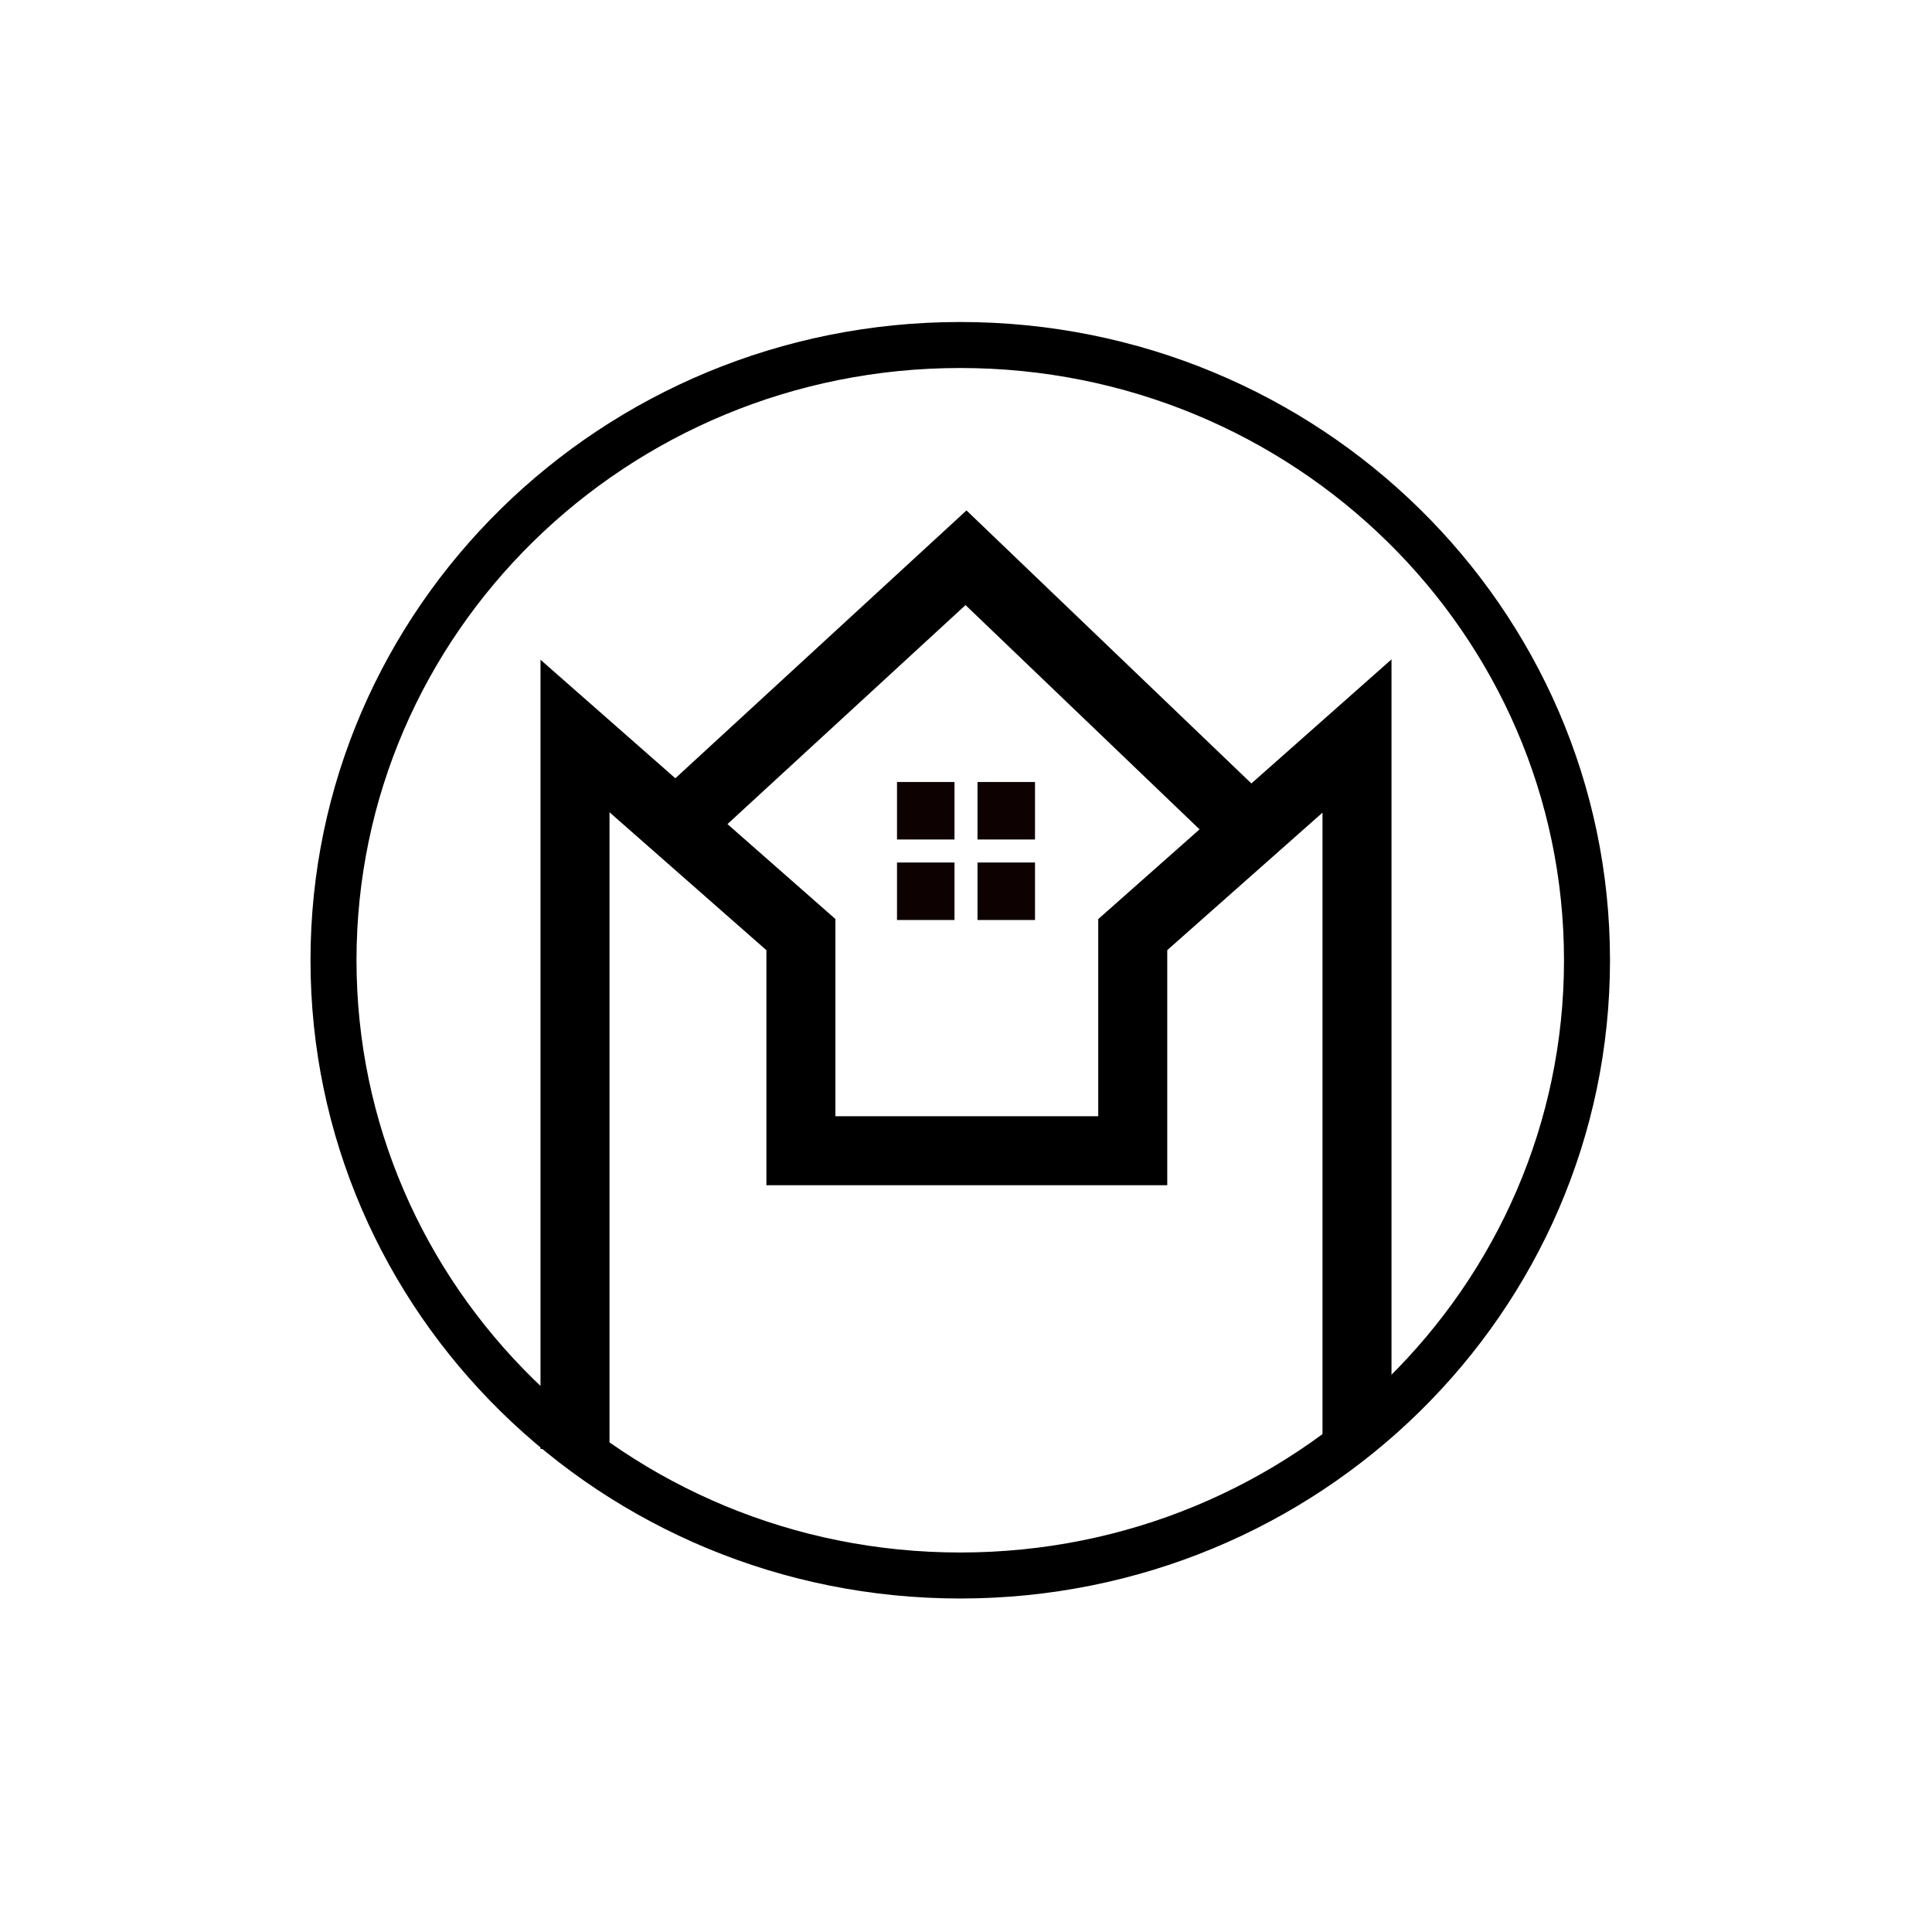
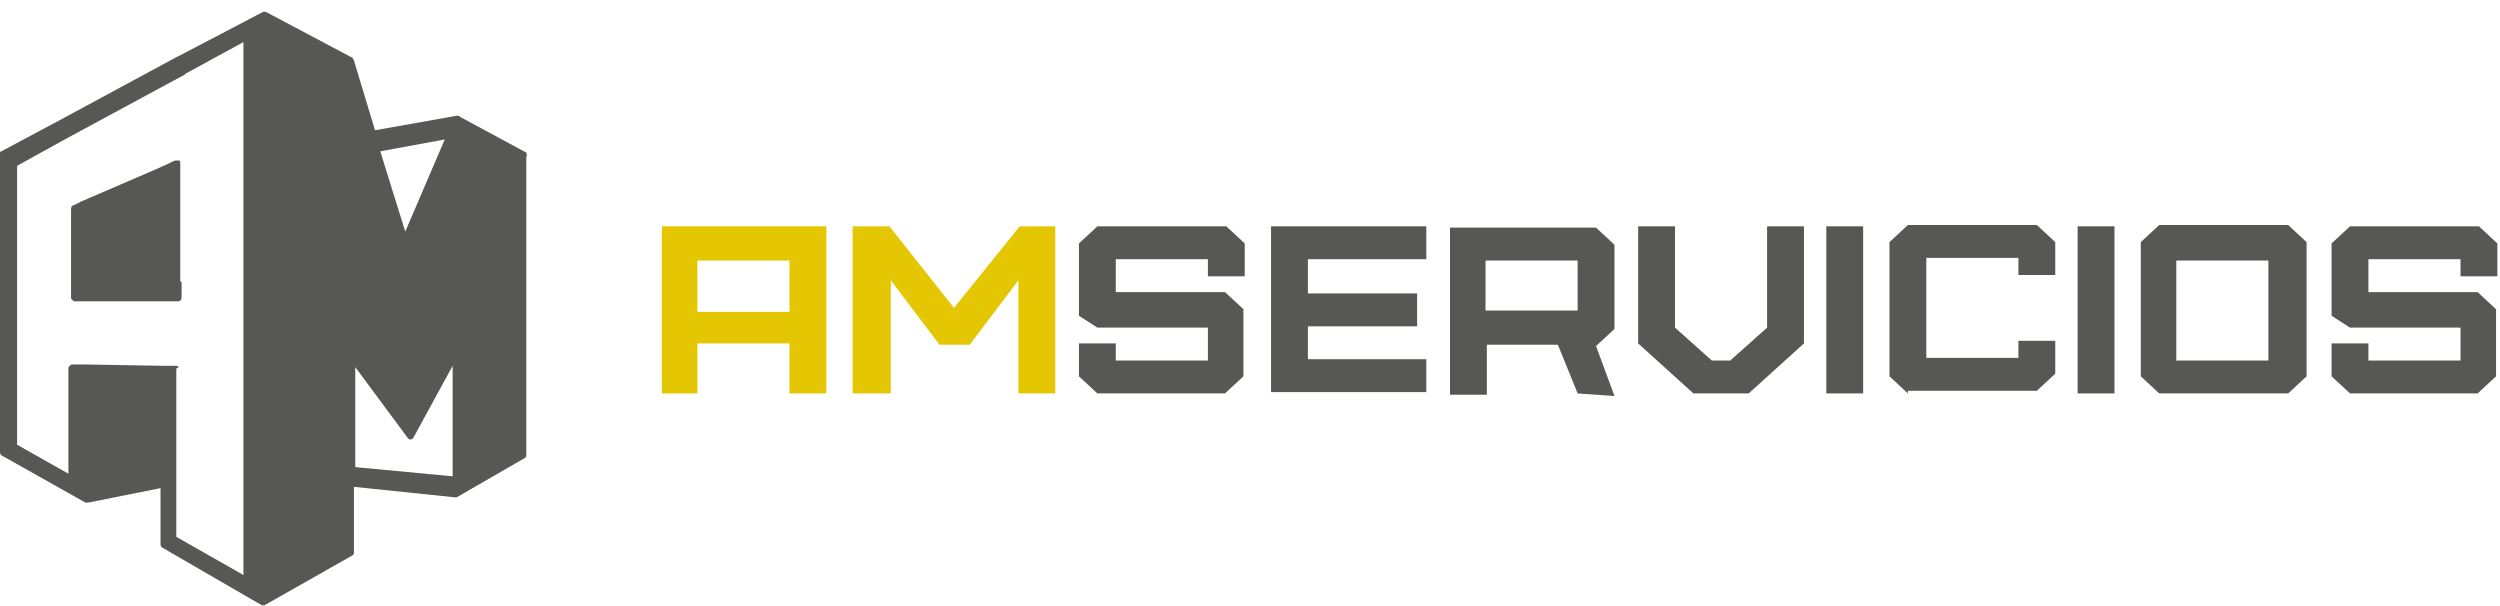
- <svg xmlns="http://www.w3.org/2000/svg" width="168" height="168" viewBox="0 0 168 168" fill="none">
-   <path d="M138 83.5C138 113.014 113.633 137 83.5 137C53.367 137 29 113.014 29 83.5C29 53.986 53.367 30 83.5 30C113.633 30 138 53.986 138 83.5Z" stroke="black" stroke-width="4" />
-   <path d="M50 126V64L69.644 81.27V100.063H98.5V81.27L118 64V125" stroke="black" stroke-width="6" />
-   <path d="M59 71.5L84 48.5L108 71.5" stroke="black" stroke-width="6" />
-   <rect x="78" y="68" width="5" height="5" fill="#0D0101" />
-   <rect x="78" y="75" width="5" height="5" fill="#0D0101" />
-   <rect x="85" y="68" width="5" height="5" fill="#0D0101" />
-   <rect x="85" y="75" width="5" height="5" fill="#0D0101" />
+ <svg xmlns="http://www.w3.org/2000/svg" width="190" height="46" viewBox="0 0 190 46" fill="none">
+   <path d="M40 11.6L35 8.9C35 8.9 34.9 8.8 34.8 8.8C34.8 8.8 34.8 8.8 34.7 8.8L28.5 9.9L26.9 4.6C26.9 4.5 26.8 4.5 26.8 4.4L20.2 0.9H20.1H20L13.7 4.2L13.3 4.4L4.6 9.1L0.1 11.5C6.10203e-06 11.5 0 11.6 0 11.7V34.4C0 34.5 0.1 34.6 0.1 34.6L6.5 38.2H6.6C6.6 38.2 6.6 38.2 6.7 38.2L12.2 37.1V41.4C12.2 41.5 12.3 41.6 12.3 41.6L19.9 46H20H20.1L26.8 42.2C26.9 42.1 26.9 42.1 26.9 42V37L34.6 37.8H34.7L39.9 34.8C40 34.7 40 34.7 40 34.6V11.9C40.1 11.8 40 11.7 40 11.6ZM34.4 27.8V36.2L27 35.5V27.9L31 33.3C31.1 33.4 31.1 33.4 31.2 33.4C31.3 33.4 31.4 33.3 31.4 33.3L34.4 27.8ZM28.9 11.5L33.8 10.6L30.8 17.6L28.9 11.5ZM13.4 27.8H12.4L6.5 27.7H5.5C5.4 27.7 5.4 27.7 5.3 27.8C5.2 27.9 5.2 27.9 5.2 28V29V36L1.3 33.8V12.6L5.1 10.5L13.8 5.8L14 5.7L14.1 5.6L18.5 3.2V43.7L13.4 40.8V29V28C13.7 27.9 13.5 27.8 13.4 27.8Z" fill="#575756" />
+   <path d="M13.7 21.4V13.9V12.4C13.7 12.3 13.7 12.2 13.6 12.2C13.6 12.2 13.5 12.2 13.4 12.2H13.3L12 12.8L6.2 15.3L5.6 15.6C5.5 15.6 5.4 15.7 5.4 15.9V16.5V21.6V22.6C5.4 22.7 5.4 22.7 5.5 22.8C5.6 22.9 5.6 22.9 5.7 22.9H6.7H12.5H13.5C13.7 22.9 13.8 22.8 13.8 22.6V21.4H13.7Z" fill="#575756" />
+   <path d="M64.8 29.9V17.2H67.6L72.5 23.4L77.5 17.2H80.2V29.9H77.4V21.3L73.7 26.2H71.4L67.7 21.3V29.9H64.8Z" fill="#E4C603" />
+   <path d="M50.3 29.9V17.2H62.8V29.9H60V26.1H53V29.9H50.3ZM60 23.6V19.8H53V22.4V23.7H60V23.6Z" fill="#E4C603" />
+   <path d="M83.4 29.9L82 28.6V26.1H84.8V27.4H91.8V24.9H83.4L82 24V18.5L83.4 17.2H93.2L94.6 18.5V21H91.8V19.7H84.8V22.2H93.1L94.5 23.5V28.6L93.1 29.9H83.4V29.9Z" fill="#575756" />
+   <path d="M96.6 29.9V17.2H108.4V19.7H99.4V22.3H107.7V24.8H99.4V27.3H108.4V29.8H96.6V29.9Z" fill="#575756" />
+   <path d="M119.9 29.9L118.4 26.2H113V30H110.2V17.3H121.3L122.7 18.6V25L121.3 26.3L122.7 30.1L119.9 29.9ZM119.9 23.6V19.8H112.9V23.6H119.9Z" fill="#575756" />
+   <path d="M134.3 24.9V17.2H137.1V26.1L132.9 29.9H128.7L124.5 26.1V17.2H127.3V24.9L130.1 27.4H131.5L134.3 24.9Z" fill="#575756" />
+   <path d="M138.8 29.9V17.2H141.6V29.9H138.8Z" fill="#575756" />
+   <path d="M145 29.9L143.6 28.6V18.4L145 17.1H154.8L156.2 18.4V20.9H153.4V19.6H146.4V27.2H153.4V25.9H156.2V28.4L154.8 29.7H145V29.9Z" fill="#575756" />
+   <path d="M157.9 29.9V17.2H160.7V29.9H157.9Z" fill="#575756" />
+   <path d="M164.1 29.9L162.7 28.6V18.4L164.1 17.1H173.9L175.3 18.4V28.6L173.9 29.9H164.1ZM172.4 27.4V19.8H165.4V27.4H172.4Z" fill="#575756" />
+   <path d="M178.6 29.9L177.2 28.6V26.1H180V27.4H187V24.9H178.6L177.2 24V18.5L178.6 17.2H188.4L189.8 18.5V21H187V19.7H180V22.2H188.3L189.7 23.5V28.6L188.3 29.9H178.6V29.9Z" fill="#575756" />
</svg>
